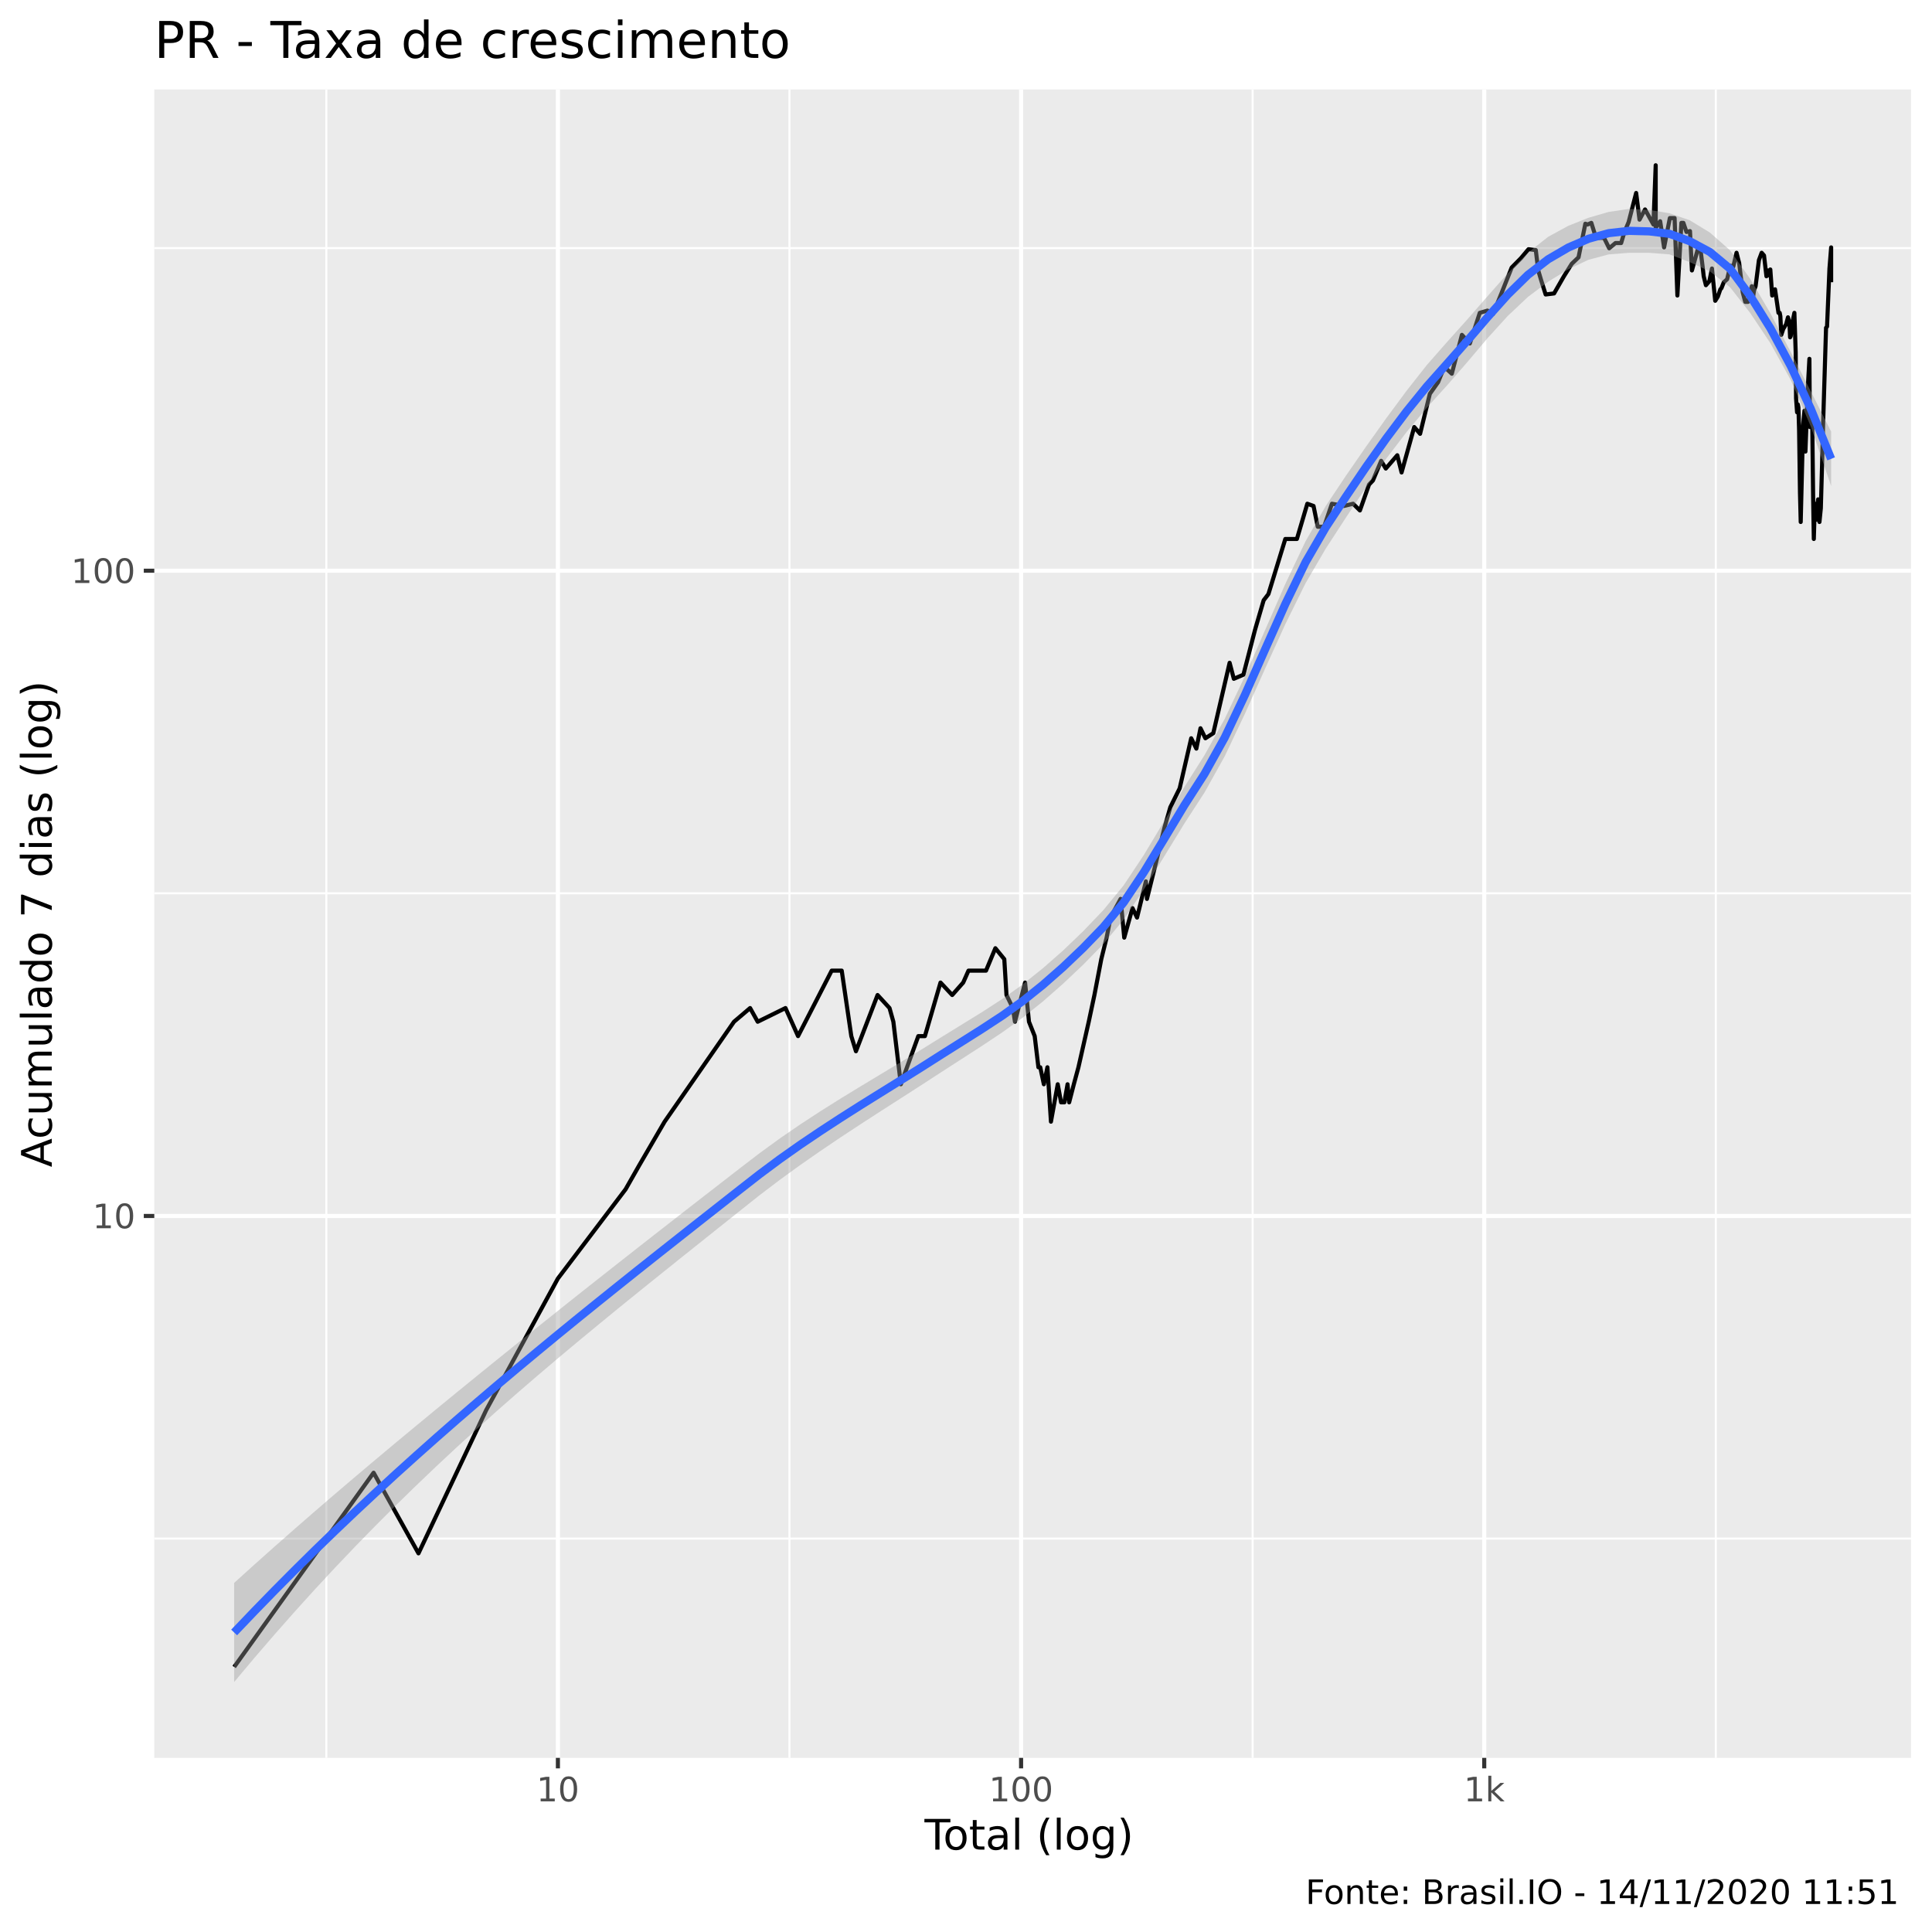
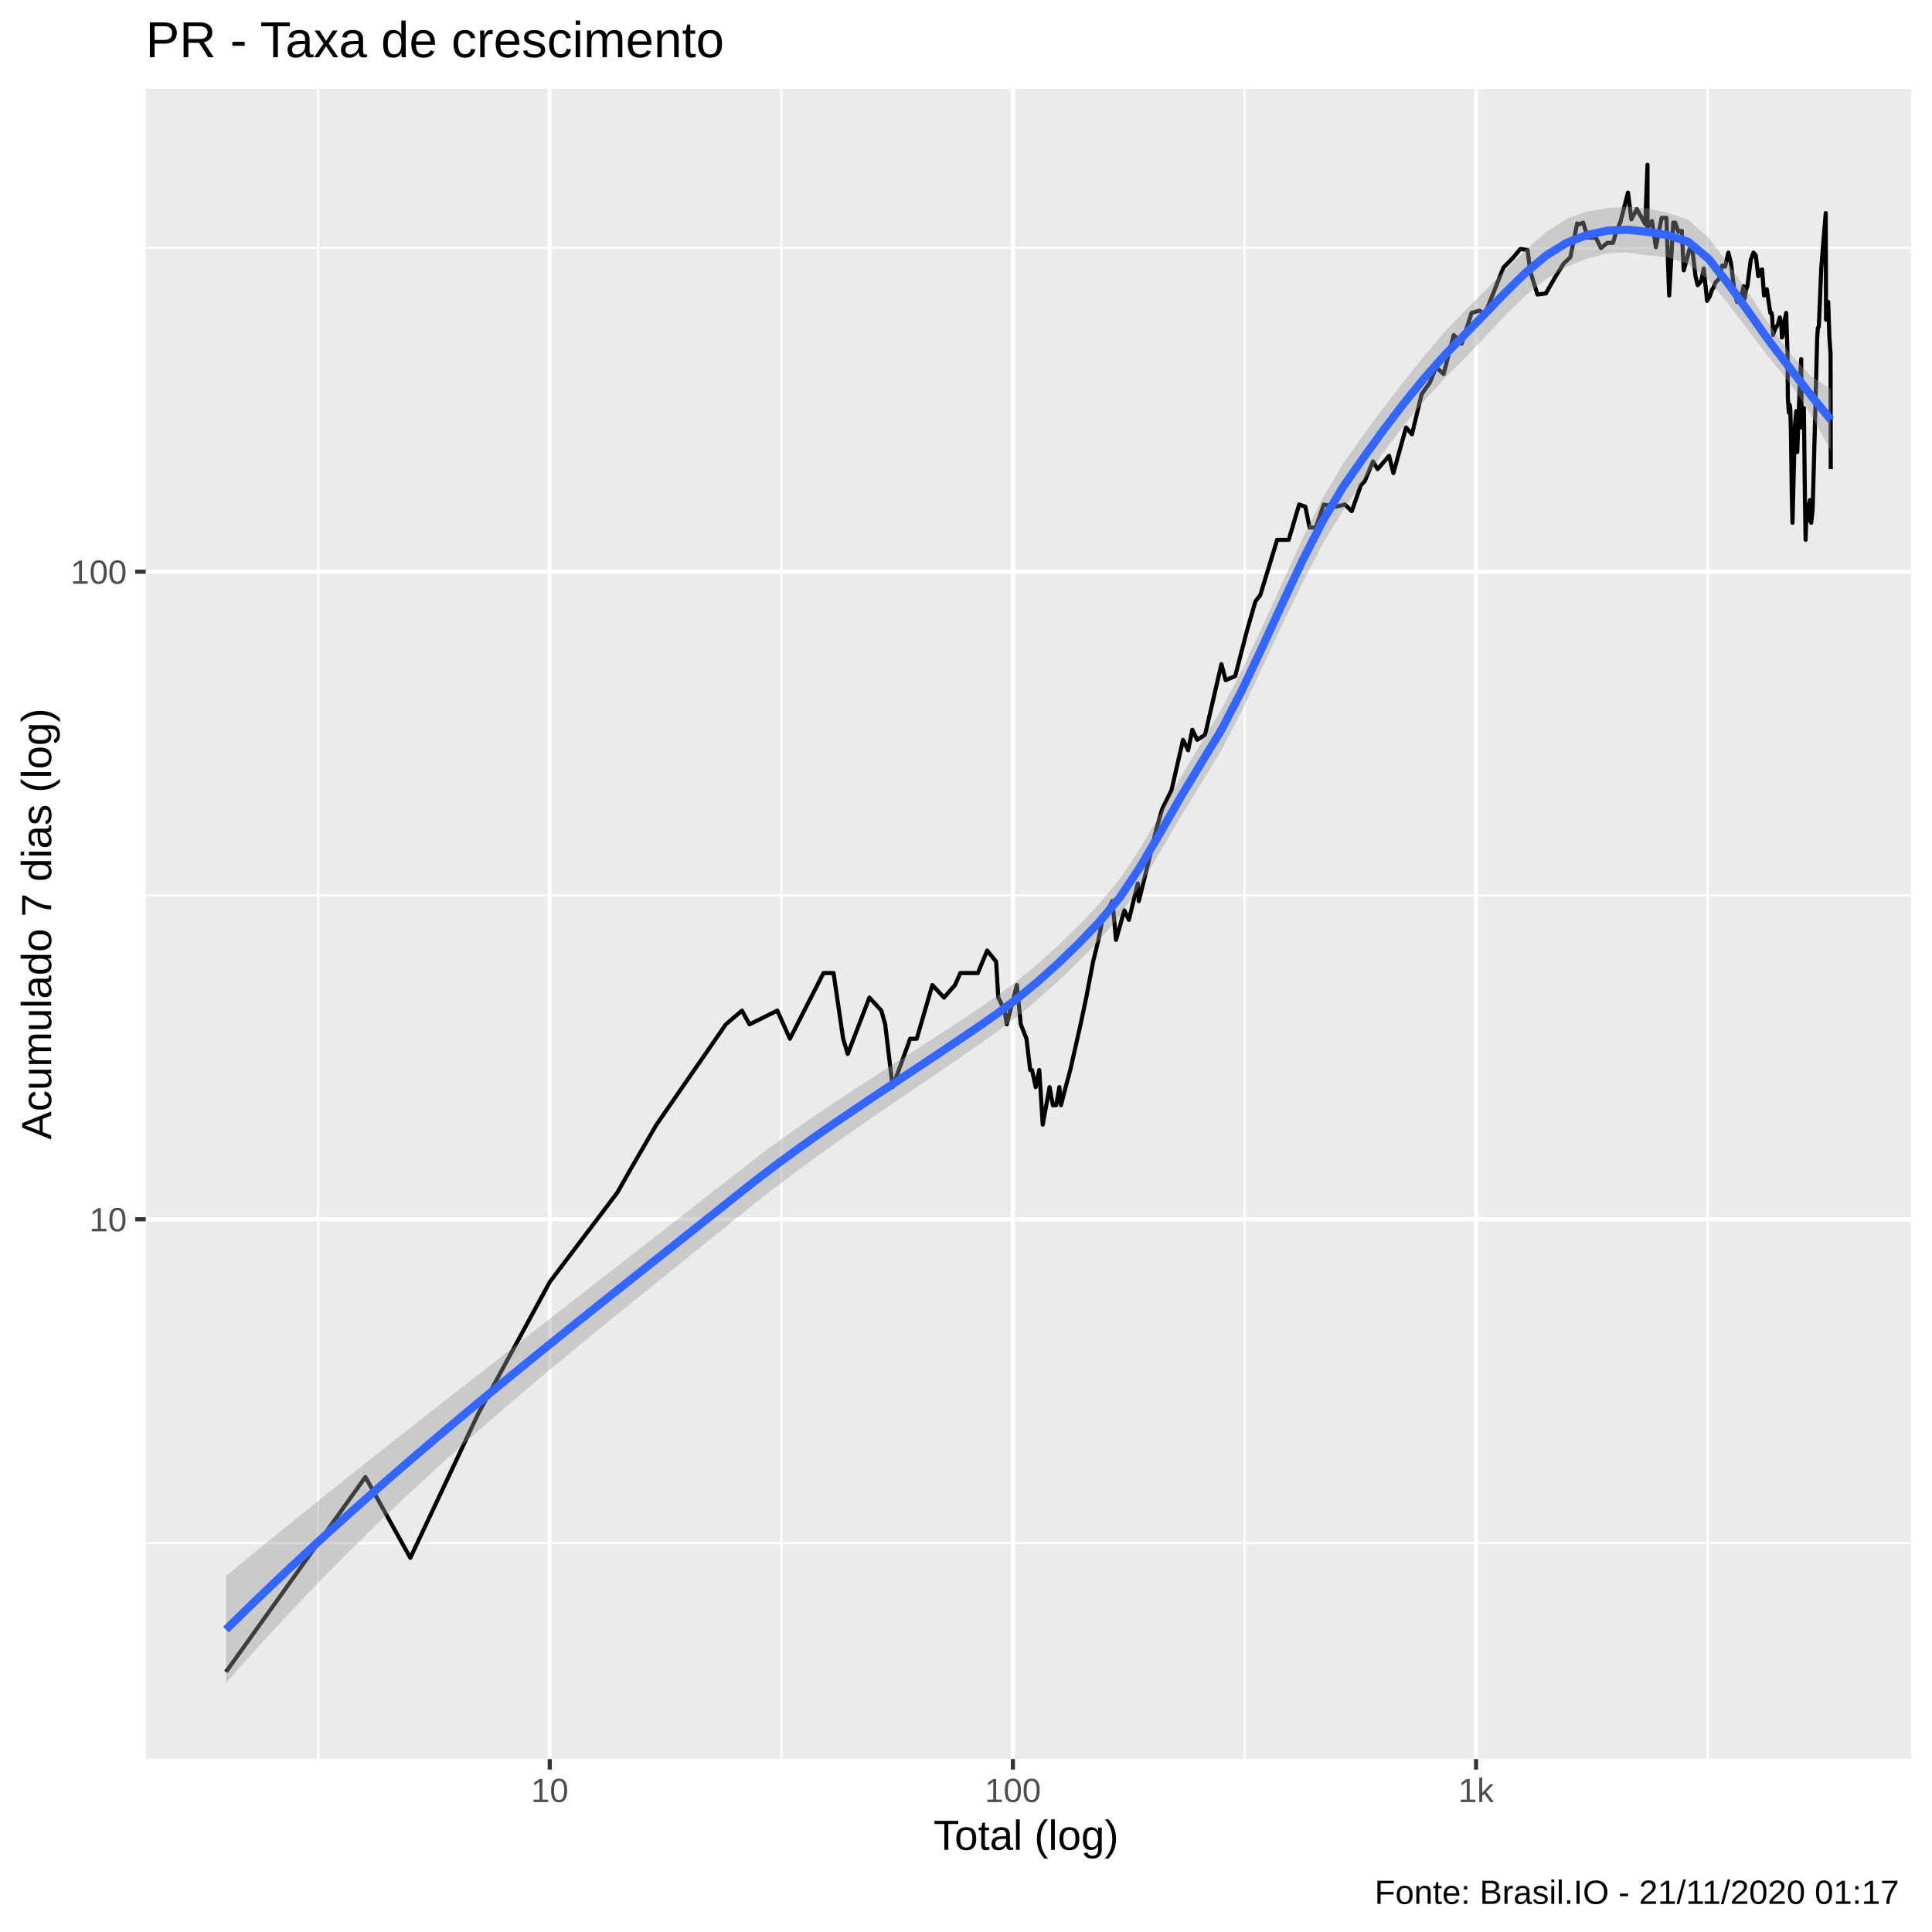
<svg xmlns="http://www.w3.org/2000/svg" viewBox="0 0 504.00 504.00">
  <defs>
    <style type="text/css">
    line, polyline, polygon, path, rect, circle {
      fill: none;
      stroke: #000000;
      stroke-linecap: round;
      stroke-linejoin: round;
      stroke-miterlimit: 10.00;
    }
  </style>
  </defs>
  <rect width="100%" height="100%" style="stroke: none; fill: #FFFFFF;" />
-   <rect x="0" y="0.00" width="504.00" height="504.00" style="stroke-width: 1.07; stroke: #FFFFFF; fill: #FFFFFF;" />
+   <rect x="-0" y="0.00" width="504.00" height="504.00" style="stroke-width: 1.07; stroke: #FFFFFF; fill: #FFFFFF;" />
  <defs>
-     <clipPath id="cpNDAuMjV8NDk4LjUyfDQ1OC41N3wyMy4zMw==">
-       <rect x="40.25" y="23.33" width="458.27" height="435.24" />
+     <clipPath id="cpMzguMDJ8NDk4LjUyfDQ1OC44OHwyMy4xOQ==">
+       <rect x="38.02" y="23.19" width="460.50" height="435.69" />
    </clipPath>
  </defs>
-   <rect x="40.25" y="23.33" width="458.27" height="435.24" style="stroke-width: 1.07; stroke: none; fill: #EBEBEB;" clip-path="url(#cpNDAuMjV8NDk4LjUyfDQ1OC41N3wyMy4zMw==)" />
-   <polyline points="40.25,401.37 498.52,401.37 " style="stroke-width: 0.53; stroke: #FFFFFF; stroke-linecap: butt;" clip-path="url(#cpNDAuMjV8NDk4LjUyfDQ1OC41N3wyMy4zMw==)" />
-   <polyline points="40.25,233.04 498.52,233.04 " style="stroke-width: 0.53; stroke: #FFFFFF; stroke-linecap: butt;" clip-path="url(#cpNDAuMjV8NDk4LjUyfDQ1OC41N3wyMy4zMw==)" />
-   <polyline points="40.25,64.72 498.52,64.72 " style="stroke-width: 0.53; stroke: #FFFFFF; stroke-linecap: butt;" clip-path="url(#cpNDAuMjV8NDk4LjUyfDQ1OC41N3wyMy4zMw==)" />
-   <polyline points="85.13,458.57 85.13,23.33 " style="stroke-width: 0.53; stroke: #FFFFFF; stroke-linecap: butt;" clip-path="url(#cpNDAuMjV8NDk4LjUyfDQ1OC41N3wyMy4zMw==)" />
-   <polyline points="205.95,458.57 205.95,23.33 " style="stroke-width: 0.53; stroke: #FFFFFF; stroke-linecap: butt;" clip-path="url(#cpNDAuMjV8NDk4LjUyfDQ1OC41N3wyMy4zMw==)" />
-   <polyline points="326.78,458.57 326.78,23.33 " style="stroke-width: 0.53; stroke: #FFFFFF; stroke-linecap: butt;" clip-path="url(#cpNDAuMjV8NDk4LjUyfDQ1OC41N3wyMy4zMw==)" />
-   <polyline points="447.61,458.57 447.61,23.33 " style="stroke-width: 0.53; stroke: #FFFFFF; stroke-linecap: butt;" clip-path="url(#cpNDAuMjV8NDk4LjUyfDQ1OC41N3wyMy4zMw==)" />
-   <polyline points="40.25,317.21 498.52,317.21 " style="stroke-width: 1.07; stroke: #FFFFFF; stroke-linecap: butt;" clip-path="url(#cpNDAuMjV8NDk4LjUyfDQ1OC41N3wyMy4zMw==)" />
-   <polyline points="40.25,148.88 498.52,148.88 " style="stroke-width: 1.07; stroke: #FFFFFF; stroke-linecap: butt;" clip-path="url(#cpNDAuMjV8NDk4LjUyfDQ1OC41N3wyMy4zMw==)" />
-   <polyline points="145.54,458.57 145.54,23.33 " style="stroke-width: 1.07; stroke: #FFFFFF; stroke-linecap: butt;" clip-path="url(#cpNDAuMjV8NDk4LjUyfDQ1OC41N3wyMy4zMw==)" />
-   <polyline points="266.37,458.57 266.37,23.33 " style="stroke-width: 1.07; stroke: #FFFFFF; stroke-linecap: butt;" clip-path="url(#cpNDAuMjV8NDk4LjUyfDQ1OC41N3wyMy4zMw==)" />
-   <polyline points="387.19,458.57 387.19,23.33 " style="stroke-width: 1.07; stroke: #FFFFFF; stroke-linecap: butt;" clip-path="url(#cpNDAuMjV8NDk4LjUyfDQ1OC41N3wyMy4zMw==)" />
-   <polyline points="61.08,434.86 61.08,434.86 61.08,434.86 82.36,405.22 82.36,405.22 82.36,405.22 97.46,384.19 109.17,405.22 126.82,367.88 145.54,333.52 163.20,310.24 166.82,303.88 173.38,292.61 191.48,266.54 195.68,262.97 197.66,266.54 204.91,262.97 208.19,270.29 216.96,253.21 219.58,253.21 222.08,270.29 223.29,274.24 228.93,259.57 232.05,262.97 233.05,266.54 235.00,282.85 239.56,270.29 241.28,270.29 245.35,256.32 248.40,259.57 251.27,256.32 252.65,253.21 254.00,253.21 257.22,253.21 259.66,247.36 261.99,250.22 262.56,259.57 264.23,262.97 264.77,266.54 267.41,256.32 268.43,266.54 269.92,270.29 270.89,278.42 271.37,278.42 272.31,282.85 273.24,278.42 274.16,292.61 275.93,282.85 276.80,287.57 277.66,287.57 278.49,282.85 278.91,287.57 280.13,282.85 281.33,278.42 284.02,266.54 285.50,259.57 287.29,250.22 288.68,244.60 289.70,239.37 291.03,236.90 292.33,234.50 293.28,244.60 295.43,236.90 296.62,239.37 298.93,229.93 299.21,234.50 301.41,225.63 303.78,215.87 305.30,210.58 307.74,205.65 310.75,192.59 312.09,195.29 313.17,189.98 314.45,192.59 316.51,191.27 320.77,172.90 321.87,177.08 324.37,176.01 327.40,164.29 329.65,156.59 330.89,154.98 335.30,140.60 338.32,140.60 341.04,131.41 342.66,131.99 343.76,137.41 345.41,137.41 347.46,131.41 350.61,131.99 352.98,131.41 354.76,133.16 357.14,126.41 358.16,125.34 360.30,120.22 361.51,122.23 364.51,118.76 365.63,123.25 368.93,111.40 370.46,113.17 373.00,102.74 375.16,99.69 376.78,95.70 378.73,97.49 381.37,87.36 383.44,89.60 386.03,81.61 388.03,81.03 389.50,81.90 391.67,76.55 394.35,69.80 396.76,67.36 398.74,65.01 400.64,65.24 401.28,70.55 402.04,73.10 403.21,76.82 405.41,76.55 407.98,72.07 410.02,68.82 411.79,67.13 413.57,58.36 414.14,58.57 415.13,58.14 416.35,62.05 418.45,62.05 419.79,64.77 421.43,63.40 422.91,63.40 423.70,60.72 424.86,57.93 426.82,50.34 427.70,57.30 429.14,54.64 431.33,58.57 431.92,43.11 431.92,59.42 433.09,57.72 434.11,64.54 435.61,56.89 436.85,56.89 437.58,77.09 438.63,58.14 439.14,58.14 439.95,60.51 440.87,60.29 441.37,70.55 442.90,65.01 443.57,64.77 444.16,69.55 444.44,72.07 445.02,74.40 445.92,73.36 446.60,70.05 447.45,78.47 448.13,77.37 448.79,75.47 449.06,75.20 449.69,73.62 450.56,72.84 451.40,69.31 452.16,69.55 453.01,65.94 453.49,67.85 453.69,68.57 454.08,71.81 454.63,76.28 455.28,78.75 455.99,78.75 456.99,74.67 457.26,77.92 457.57,75.74 457.98,74.67 458.85,67.85 459.56,65.94 460.18,66.65 460.81,72.07 461.15,70.55 461.36,71.81 461.82,70.30 462.31,77.09 463.05,75.47 463.49,78.47 463.95,81.61 464.27,81.61 464.44,82.49 464.68,87.36 465.20,85.80 465.95,84.58 466.43,82.78 466.82,84.28 466.98,88.00 467.15,87.68 467.49,84.58 468.10,81.61 468.44,91.91 468.54,103.91 468.80,107.56 469.01,105.51 469.16,106.32 469.33,112.28 469.56,128.59 469.75,136.17 470.37,110.96 470.73,107.14 470.81,111.83 470.84,116.85 470.98,117.80 471.64,100.44 472.02,93.61 472.14,111.40 472.52,109.66 472.61,109.66 472.71,106.32 472.76,110.09 472.99,129.70 473.17,140.60 473.44,131.41 473.76,134.95 473.87,133.16 473.93,135.56 474.03,132.57 474.29,130.27 474.40,134.35 474.64,136.17 475.00,132.57 475.32,121.22 475.61,110.09 476.36,85.50 476.62,85.19 477.25,70.05 477.69,64.54 477.69,73.62 " style="stroke-width: 1.07; stroke-linecap: butt;" clip-path="url(#cpNDAuMjV8NDk4LjUyfDQ1OC41N3wyMy4zMw==)" />
-   <polygon points="61.08,412.93 66.36,408.16 71.63,403.46 76.91,398.81 82.18,394.22 87.45,389.68 92.73,385.19 98.00,380.74 103.27,376.33 108.55,371.95 113.82,367.60 119.09,363.28 124.37,358.98 129.64,354.71 134.91,350.46 140.19,346.23 145.46,342.02 150.73,337.82 156.01,333.65 161.28,329.50 166.55,325.36 171.83,321.23 177.10,317.12 182.37,313.02 187.65,308.93 192.92,304.84 198.20,300.79 203.47,296.96 208.74,293.34 214.02,289.89 219.29,286.58 224.56,283.36 229.84,280.18 235.11,277.00 240.38,273.79 245.66,270.51 250.93,267.26 256.20,264.01 261.48,260.59 266.75,256.84 272.02,252.62 277.30,247.98 282.57,242.92 287.84,237.41 293.12,230.97 298.39,223.05 303.67,214.26 308.94,205.34 314.21,197.02 319.49,187.53 324.76,176.38 330.03,164.35 335.31,152.31 340.58,141.20 345.85,132.00 351.13,124.08 356.40,116.45 361.67,109.05 366.95,101.92 372.22,95.22 377.49,89.22 382.77,83.34 388.04,77.29 393.31,71.33 398.59,65.94 403.86,61.78 409.13,58.90 414.41,56.80 419.68,55.28 424.96,54.50 430.23,54.76 435.50,55.63 440.78,57.45 446.05,60.66 451.32,65.30 456.60,72.79 461.87,81.77 467.14,91.81 472.42,102.16 477.69,112.60 477.69,126.80 472.42,111.35 467.14,99.10 461.87,89.57 456.60,81.68 451.32,74.93 446.05,70.79 440.78,68.37 435.50,66.36 430.23,65.95 424.96,65.95 419.68,66.36 414.41,67.76 409.13,70.24 403.86,73.49 398.59,77.46 393.31,82.44 388.04,88.24 382.77,94.47 377.49,100.54 372.22,106.37 366.95,112.69 361.67,119.59 356.40,127.07 351.13,135.00 345.85,143.12 340.58,152.14 335.31,162.81 330.03,174.42 324.76,186.20 319.49,197.29 314.21,206.76 308.94,214.88 303.67,223.48 298.39,232.04 293.12,239.89 287.84,246.27 282.57,251.66 277.30,256.64 272.02,261.29 266.75,265.51 261.48,269.30 256.20,272.82 250.93,276.22 245.66,279.62 240.38,283.05 235.11,286.44 229.84,289.82 224.56,293.23 219.29,296.70 214.02,300.26 208.74,303.93 203.47,307.76 198.20,311.76 192.92,315.95 187.65,320.15 182.37,324.36 177.10,328.57 171.83,332.80 166.55,337.05 161.28,341.32 156.01,345.64 150.73,350.00 145.46,354.41 140.19,358.89 134.91,363.44 129.64,368.07 124.37,372.79 119.09,377.60 113.82,382.52 108.55,387.55 103.27,392.70 98.00,397.97 92.73,403.37 87.45,408.91 82.18,414.58 76.91,420.41 71.63,426.38 66.36,432.50 61.08,438.79 " style="stroke-width: 0.00; stroke: none; fill: #999999; fill-opacity: 0.40;" clip-path="url(#cpNDAuMjV8NDk4LjUyfDQ1OC41N3wyMy4zMw==)" />
-   <polyline points="61.08,412.93 66.36,408.16 71.63,403.46 76.91,398.81 82.18,394.22 87.45,389.68 92.73,385.19 98.00,380.74 103.27,376.33 108.55,371.95 113.82,367.60 119.09,363.28 124.37,358.98 129.64,354.71 134.91,350.46 140.19,346.23 145.46,342.02 150.73,337.82 156.01,333.65 161.28,329.50 166.55,325.36 171.83,321.23 177.10,317.12 182.37,313.02 187.65,308.93 192.92,304.84 198.20,300.79 203.47,296.96 208.74,293.34 214.02,289.89 219.29,286.58 224.56,283.36 229.84,280.18 235.11,277.00 240.38,273.79 245.66,270.51 250.93,267.26 256.20,264.01 261.48,260.59 266.75,256.84 272.02,252.62 277.30,247.98 282.57,242.92 287.84,237.41 293.12,230.97 298.39,223.05 303.67,214.26 308.94,205.34 314.21,197.02 319.49,187.53 324.76,176.38 330.03,164.35 335.31,152.31 340.58,141.20 345.85,132.00 351.13,124.08 356.40,116.45 361.67,109.05 366.95,101.92 372.22,95.22 377.49,89.22 382.77,83.34 388.04,77.29 393.31,71.33 398.59,65.94 403.86,61.78 409.13,58.90 414.41,56.80 419.68,55.28 424.96,54.50 430.23,54.76 435.50,55.63 440.78,57.45 446.05,60.66 451.32,65.30 456.60,72.79 461.87,81.77 467.14,91.81 472.42,102.16 477.69,112.60 " style="stroke-width: 2.13; stroke: none;" clip-path="url(#cpNDAuMjV8NDk4LjUyfDQ1OC41N3wyMy4zMw==)" />
-   <polyline points="477.69,126.80 472.42,111.35 467.14,99.10 461.87,89.57 456.60,81.68 451.32,74.93 446.05,70.79 440.78,68.37 435.50,66.36 430.23,65.95 424.96,65.95 419.68,66.36 414.41,67.76 409.13,70.24 403.86,73.49 398.59,77.46 393.31,82.44 388.04,88.24 382.77,94.47 377.49,100.54 372.22,106.37 366.95,112.69 361.67,119.59 356.40,127.07 351.13,135.00 345.85,143.12 340.58,152.14 335.31,162.81 330.03,174.42 324.76,186.20 319.49,197.29 314.21,206.76 308.94,214.88 303.67,223.48 298.39,232.04 293.12,239.89 287.84,246.27 282.57,251.66 277.30,256.64 272.02,261.29 266.75,265.51 261.48,269.30 256.20,272.82 250.93,276.22 245.66,279.62 240.38,283.05 235.11,286.44 229.84,289.82 224.56,293.23 219.29,296.70 214.02,300.26 208.74,303.93 203.47,307.76 198.20,311.76 192.92,315.95 187.65,320.15 182.37,324.36 177.10,328.57 171.83,332.80 166.55,337.05 161.28,341.32 156.01,345.64 150.73,350.00 145.46,354.41 140.19,358.89 134.91,363.44 129.64,368.07 124.37,372.79 119.09,377.60 113.82,382.52 108.55,387.55 103.27,392.70 98.00,397.97 92.73,403.37 87.45,408.91 82.18,414.58 76.91,420.41 71.63,426.38 66.36,432.50 61.08,438.79 " style="stroke-width: 2.13; stroke: none;" clip-path="url(#cpNDAuMjV8NDk4LjUyfDQ1OC41N3wyMy4zMw==)" />
-   <polyline points="61.08,425.86 66.36,420.33 71.63,414.92 76.91,409.61 82.18,404.40 87.45,399.30 92.73,394.28 98.00,389.36 103.27,384.51 108.55,379.75 113.82,375.06 119.09,370.44 124.37,365.88 129.64,361.39 134.91,356.95 140.19,352.56 145.46,348.21 150.73,343.91 156.01,339.64 161.28,335.41 166.55,331.20 171.83,327.01 177.10,322.85 182.37,318.69 187.65,314.54 192.92,310.40 198.20,306.28 203.47,302.36 208.74,298.64 214.02,295.08 219.29,291.64 224.56,288.29 229.84,285.00 235.11,281.72 240.38,278.42 245.66,275.06 250.93,271.74 256.20,268.41 261.48,264.95 266.75,261.18 272.02,256.95 277.30,252.31 282.57,247.29 287.84,241.84 293.12,235.43 298.39,227.55 303.67,218.87 308.94,210.11 314.21,201.89 319.49,192.41 324.76,181.29 330.03,169.39 335.31,157.56 340.58,146.67 345.85,137.56 351.13,129.54 356.40,121.76 361.67,114.32 366.95,107.30 372.22,100.80 377.49,94.88 382.77,88.90 388.04,82.76 393.31,76.88 398.59,71.70 403.86,67.64 409.13,64.57 414.41,62.28 419.68,60.82 424.96,60.22 430.23,60.36 435.50,60.99 440.78,62.91 446.05,65.73 451.32,70.11 456.60,77.23 461.87,85.67 467.14,95.45 472.42,106.75 477.69,119.70 " style="stroke-width: 2.13; stroke: #3366FF; stroke-linecap: butt;" clip-path="url(#cpNDAuMjV8NDk4LjUyfDQ1OC41N3wyMy4zMw==)" />
+   <rect x="38.02" y="23.19" width="460.50" height="435.69" style="stroke-width: 1.07; stroke: none; fill: #EBEBEB;" clip-path="url(#cpMzguMDJ8NDk4LjUyfDQ1OC44OHwyMy4xOQ==)" />
+   <polyline points="38.02,402.54 498.52,402.54 " style="stroke-width: 0.53; stroke: #FFFFFF; stroke-linecap: butt;" clip-path="url(#cpMzguMDJ8NDk4LjUyfDQ1OC44OHwyMy4xOQ==)" />
+   <polyline points="38.02,233.61 498.52,233.61 " style="stroke-width: 0.53; stroke: #FFFFFF; stroke-linecap: butt;" clip-path="url(#cpMzguMDJ8NDk4LjUyfDQ1OC44OHwyMy4xOQ==)" />
+   <polyline points="38.02,64.68 498.52,64.68 " style="stroke-width: 0.53; stroke: #FFFFFF; stroke-linecap: butt;" clip-path="url(#cpMzguMDJ8NDk4LjUyfDQ1OC44OHwyMy4xOQ==)" />
+   <polyline points="82.99,458.88 82.99,23.19 " style="stroke-width: 0.53; stroke: #FFFFFF; stroke-linecap: butt;" clip-path="url(#cpMzguMDJ8NDk4LjUyfDQ1OC44OHwyMy4xOQ==)" />
+   <polyline points="203.82,458.88 203.82,23.19 " style="stroke-width: 0.53; stroke: #FFFFFF; stroke-linecap: butt;" clip-path="url(#cpMzguMDJ8NDk4LjUyfDQ1OC44OHwyMy4xOQ==)" />
+   <polyline points="324.65,458.88 324.65,23.19 " style="stroke-width: 0.53; stroke: #FFFFFF; stroke-linecap: butt;" clip-path="url(#cpMzguMDJ8NDk4LjUyfDQ1OC44OHwyMy4xOQ==)" />
+   <polyline points="445.47,458.88 445.47,23.19 " style="stroke-width: 0.53; stroke: #FFFFFF; stroke-linecap: butt;" clip-path="url(#cpMzguMDJ8NDk4LjUyfDQ1OC44OHwyMy4xOQ==)" />
+   <polyline points="38.02,318.07 498.52,318.07 " style="stroke-width: 1.07; stroke: #FFFFFF; stroke-linecap: butt;" clip-path="url(#cpMzguMDJ8NDk4LjUyfDQ1OC44OHwyMy4xOQ==)" />
+   <polyline points="38.02,149.14 498.52,149.14 " style="stroke-width: 1.07; stroke: #FFFFFF; stroke-linecap: butt;" clip-path="url(#cpMzguMDJ8NDk4LjUyfDQ1OC44OHwyMy4xOQ==)" />
+   <polyline points="143.41,458.88 143.41,23.19 " style="stroke-width: 1.07; stroke: #FFFFFF; stroke-linecap: butt;" clip-path="url(#cpMzguMDJ8NDk4LjUyfDQ1OC44OHwyMy4xOQ==)" />
+   <polyline points="264.23,458.88 264.23,23.19 " style="stroke-width: 1.07; stroke: #FFFFFF; stroke-linecap: butt;" clip-path="url(#cpMzguMDJ8NDk4LjUyfDQ1OC44OHwyMy4xOQ==)" />
+   <polyline points="385.06,458.88 385.06,23.19 " style="stroke-width: 1.07; stroke: #FFFFFF; stroke-linecap: butt;" clip-path="url(#cpMzguMDJ8NDk4LjUyfDQ1OC44OHwyMy4xOQ==)" />
+   <polyline points="58.95,436.15 58.95,436.15 58.95,436.15 80.23,406.40 80.23,406.40 80.23,406.40 95.33,385.30 107.04,406.40 124.69,368.92 143.41,334.44 161.06,311.08 164.68,304.70 171.25,293.39 189.35,267.22 193.55,263.64 195.53,267.22 202.78,263.64 206.06,270.98 214.82,253.84 217.45,253.84 219.95,270.98 221.15,274.95 226.80,260.23 229.92,263.64 230.92,267.22 232.86,283.59 237.43,270.98 239.15,270.98 243.22,256.97 246.26,260.23 249.14,256.97 250.52,253.84 251.86,253.84 255.08,253.84 257.52,247.97 259.86,250.85 260.42,260.23 262.09,263.64 262.63,267.22 265.27,256.97 266.29,267.22 267.78,270.98 268.75,279.14 269.23,279.14 270.18,283.59 271.11,279.14 272.02,293.39 273.80,283.59 274.67,288.32 275.52,288.32 276.36,283.59 276.78,288.32 278.00,283.59 279.20,279.14 281.89,267.22 283.37,260.23 285.16,250.85 286.55,245.20 287.57,239.96 288.90,237.47 290.19,235.07 291.14,245.20 293.30,237.47 294.49,239.96 296.80,230.48 297.08,235.07 299.28,226.16 301.64,216.37 303.17,211.06 305.61,206.11 308.62,193.00 309.95,195.72 311.04,190.38 312.31,193.00 314.37,191.68 318.63,173.24 319.74,177.44 322.23,176.37 325.27,164.60 327.51,156.87 328.76,155.26 333.17,140.83 336.18,140.83 338.91,131.61 340.53,132.19 341.62,137.62 343.27,137.62 345.33,131.61 348.48,132.19 350.85,131.61 352.63,133.36 355.01,126.58 356.02,125.51 358.17,120.38 359.38,122.39 362.37,118.91 363.49,123.42 366.79,111.52 368.33,113.30 370.86,102.83 373.02,99.77 374.64,95.77 376.59,97.56 379.24,87.40 381.31,89.65 383.89,81.63 385.89,81.04 387.37,81.92 389.53,76.55 392.21,69.78 394.63,67.33 396.60,64.96 398.50,65.20 399.15,70.53 399.90,73.08 401.08,76.82 403.27,76.55 405.84,72.05 407.89,68.79 409.66,67.09 411.43,58.29 412.00,58.50 413.00,58.08 414.21,62.00 416.31,62.00 417.65,64.73 419.29,63.35 420.77,63.35 421.56,60.67 422.73,57.87 424.69,50.24 425.57,57.23 427.00,54.56 429.20,58.50 429.78,42.99 429.78,59.36 430.95,57.65 431.97,64.50 433.47,56.82 434.71,56.82 435.44,77.09 436.49,58.08 437.00,58.08 437.82,60.45 438.73,60.23 439.24,70.53 440.76,64.96 441.43,64.73 442.02,69.53 442.30,72.05 442.88,74.40 443.78,73.34 444.46,70.03 445.32,78.48 446.00,77.37 446.65,75.46 446.92,75.19 447.55,73.61 448.42,72.82 449.26,69.28 450.03,69.53 450.87,65.90 451.35,67.81 451.55,68.54 451.94,71.79 452.49,76.27 453.14,78.76 453.85,78.76 454.85,74.66 455.12,77.92 455.43,75.73 455.84,74.66 456.72,67.81 457.42,65.90 458.04,66.61 458.67,72.05 459.01,70.53 459.23,71.79 459.68,70.28 460.18,77.09 460.91,75.46 461.35,78.48 461.82,81.63 462.13,81.63 462.30,82.51 462.54,87.40 463.07,85.84 463.81,84.61 464.30,82.81 464.68,84.31 464.84,88.04 465.01,87.72 465.35,84.61 465.96,81.63 466.30,91.97 466.40,104.01 466.67,107.67 466.88,105.61 467.02,106.43 467.19,112.40 467.42,128.77 467.61,136.38 468.24,111.08 468.59,107.25 468.68,111.96 468.70,116.99 468.85,117.94 469.50,100.52 469.88,93.67 470.00,111.52 470.39,109.78 470.47,109.78 470.57,106.43 470.62,110.21 470.85,129.89 471.03,140.83 471.31,131.61 471.62,135.16 471.73,133.36 471.79,135.77 471.89,132.77 472.15,130.46 472.26,134.55 472.50,136.38 472.87,132.77 473.18,121.38 474.05,88.04 474.23,85.53 474.48,85.22 475.11,70.03 475.55,64.50 476.28,55.58 476.30,61.77 476.36,83.40 476.64,79.61 476.92,78.76 477.24,88.04 477.54,92.31 477.59,122.39 " style="stroke-width: 1.07; stroke-linecap: butt;" clip-path="url(#cpMzguMDJ8NDk4LjUyfDQ1OC44OHwyMy4xOQ==)" />
+   <polygon points="58.95,411.16 64.25,406.76 69.55,402.41 74.85,398.09 80.15,393.81 85.45,389.56 90.75,385.34 96.05,381.13 101.35,376.95 106.65,372.78 111.95,368.62 117.24,364.47 122.54,360.33 127.84,356.19 133.14,352.06 138.44,347.92 143.74,343.79 149.04,339.66 154.34,335.53 159.64,331.41 164.94,327.28 170.24,323.14 175.54,319.01 180.83,314.87 186.13,310.73 191.43,306.57 196.73,302.45 202.03,298.49 207.33,294.69 212.63,291.02 217.93,287.46 223.23,283.97 228.53,280.54 233.83,277.12 239.13,273.70 244.43,270.25 249.72,266.77 255.02,263.27 260.32,259.62 265.62,255.65 270.92,251.26 276.22,246.49 281.52,241.31 286.82,235.68 292.12,229.32 297.42,221.32 302.72,212.22 308.02,202.78 313.31,193.84 318.61,185.12 323.91,174.92 329.21,163.68 334.51,151.98 339.81,140.46 345.11,129.84 350.41,120.88 355.71,113.37 361.01,106.24 366.31,99.37 371.61,92.75 376.90,86.54 382.20,81.02 387.50,75.68 392.80,70.29 398.10,65.09 403.40,60.48 408.70,57.05 414.00,55.18 419.30,54.27 424.60,53.92 429.90,54.38 435.20,55.57 440.49,57.34 445.79,62.06 451.09,69.10 456.39,76.80 461.69,84.86 466.99,92.19 472.29,97.99 477.59,101.49 477.59,117.50 472.29,107.94 466.99,100.07 461.69,93.50 456.39,86.61 451.09,79.58 445.79,73.13 440.49,68.91 435.20,67.17 429.90,66.61 424.60,65.89 419.30,66.10 414.00,67.47 408.70,69.63 403.40,72.76 398.10,77.00 392.80,82.15 387.50,87.79 382.20,93.35 376.90,98.67 371.61,104.45 366.31,110.85 361.01,117.86 355.71,125.35 350.41,133.05 345.11,141.78 339.81,151.93 334.51,162.97 329.21,174.37 323.91,185.53 318.61,195.76 313.31,204.40 308.02,213.03 302.72,222.13 297.42,231.03 292.12,238.96 286.82,245.24 281.52,250.71 276.22,255.80 270.92,260.57 265.62,264.95 260.32,268.97 255.02,272.74 249.72,276.39 244.43,280.01 239.13,283.62 233.83,287.23 228.53,290.85 223.23,294.52 217.93,298.24 212.63,302.04 207.33,305.93 202.03,309.93 196.73,314.06 191.43,318.33 186.13,322.61 180.83,326.88 175.54,331.15 170.24,335.42 164.94,339.70 159.64,343.99 154.34,348.31 149.04,352.67 143.74,357.06 138.44,361.51 133.14,366.02 127.84,370.59 122.54,375.23 117.24,379.96 111.95,384.78 106.65,389.69 101.35,394.70 96.05,399.82 90.75,405.05 85.45,410.40 80.15,415.88 74.85,421.47 69.55,427.20 64.25,433.07 58.95,439.07 " style="stroke-width: 0.00; stroke: none; fill: #999999; fill-opacity: 0.40;" clip-path="url(#cpMzguMDJ8NDk4LjUyfDQ1OC44OHwyMy4xOQ==)" />
+   <polyline points="58.95,411.16 64.25,406.76 69.55,402.41 74.85,398.09 80.15,393.81 85.45,389.56 90.75,385.34 96.05,381.13 101.35,376.95 106.65,372.78 111.95,368.62 117.24,364.47 122.54,360.33 127.84,356.19 133.14,352.06 138.44,347.92 143.74,343.79 149.04,339.66 154.34,335.53 159.64,331.41 164.94,327.28 170.24,323.14 175.54,319.01 180.83,314.87 186.13,310.73 191.43,306.57 196.73,302.45 202.03,298.49 207.33,294.69 212.63,291.02 217.93,287.46 223.23,283.97 228.53,280.54 233.83,277.12 239.13,273.70 244.43,270.25 249.72,266.77 255.02,263.27 260.32,259.62 265.62,255.65 270.92,251.26 276.22,246.49 281.52,241.31 286.82,235.68 292.12,229.32 297.42,221.32 302.72,212.22 308.02,202.78 313.31,193.84 318.61,185.12 323.91,174.92 329.21,163.68 334.51,151.98 339.81,140.46 345.11,129.84 350.41,120.88 355.71,113.37 361.01,106.24 366.31,99.37 371.61,92.75 376.90,86.54 382.20,81.02 387.50,75.68 392.80,70.29 398.10,65.09 403.40,60.48 408.70,57.05 414.00,55.18 419.30,54.27 424.60,53.92 429.90,54.38 435.20,55.57 440.49,57.34 445.79,62.06 451.09,69.10 456.39,76.80 461.69,84.86 466.99,92.19 472.29,97.99 477.59,101.49 " style="stroke-width: 2.13; stroke: none;" clip-path="url(#cpMzguMDJ8NDk4LjUyfDQ1OC44OHwyMy4xOQ==)" />
+   <polyline points="477.59,117.50 472.29,107.94 466.99,100.07 461.69,93.50 456.39,86.61 451.09,79.58 445.79,73.13 440.49,68.91 435.20,67.17 429.90,66.61 424.60,65.89 419.30,66.10 414.00,67.47 408.70,69.63 403.40,72.76 398.10,77.00 392.80,82.15 387.50,87.79 382.20,93.35 376.90,98.67 371.61,104.45 366.31,110.85 361.01,117.86 355.71,125.35 350.41,133.05 345.11,141.78 339.81,151.93 334.51,162.97 329.21,174.37 323.91,185.53 318.61,195.76 313.31,204.40 308.02,213.03 302.72,222.13 297.42,231.03 292.12,238.96 286.82,245.24 281.52,250.71 276.22,255.80 270.92,260.57 265.62,264.95 260.32,268.97 255.02,272.74 249.72,276.39 244.43,280.01 239.13,283.62 233.83,287.23 228.53,290.85 223.23,294.52 217.93,298.24 212.63,302.04 207.33,305.93 202.03,309.93 196.73,314.06 191.43,318.33 186.13,322.61 180.83,326.88 175.54,331.15 170.24,335.42 164.94,339.70 159.64,343.99 154.34,348.31 149.04,352.67 143.74,357.06 138.44,361.51 133.14,366.02 127.84,370.59 122.54,375.23 117.24,379.96 111.95,384.78 106.65,389.69 101.35,394.70 96.05,399.82 90.75,405.05 85.45,410.40 80.15,415.88 74.85,421.47 69.55,427.20 64.25,433.07 58.95,439.07 " style="stroke-width: 2.13; stroke: none;" clip-path="url(#cpMzguMDJ8NDk4LjUyfDQ1OC44OHwyMy4xOQ==)" />
+   <polyline points="58.95,425.12 64.25,419.92 69.55,414.81 74.85,409.78 80.15,404.84 85.45,399.98 90.75,395.19 96.05,390.48 101.35,385.83 106.65,381.23 111.95,376.70 117.24,372.22 122.54,367.78 127.84,363.39 133.14,359.04 138.44,354.72 143.74,350.43 149.04,346.17 154.34,341.92 159.64,337.70 164.94,333.49 170.24,329.28 175.54,325.08 180.83,320.88 186.13,316.67 191.43,312.45 196.73,308.26 202.03,304.21 207.33,300.31 212.63,296.53 217.93,292.85 223.23,289.25 228.53,285.69 233.83,282.17 239.13,278.66 244.43,275.13 249.72,271.58 255.02,268.01 260.32,264.29 265.62,260.30 270.92,255.91 276.22,251.15 281.52,246.01 286.82,240.46 292.12,234.14 297.42,226.18 302.72,217.18 308.02,207.91 313.31,199.12 318.61,190.44 323.91,180.22 329.21,169.02 334.51,157.47 339.81,146.19 345.11,135.81 350.41,126.96 355.71,119.36 361.01,112.05 366.31,105.11 371.61,98.60 376.90,92.61 382.20,87.18 387.50,81.73 392.80,76.22 398.10,71.05 403.40,66.62 408.70,63.34 414.00,61.32 419.30,60.18 424.60,59.91 429.90,60.50 435.20,61.37 440.49,63.13 445.79,67.60 451.09,74.34 456.39,81.71 461.69,89.18 466.99,96.13 472.29,102.97 477.59,109.50 " style="stroke-width: 2.13; stroke: #3366FF; stroke-linecap: butt;" clip-path="url(#cpMzguMDJ8NDk4LjUyfDQ1OC44OHwyMy4xOQ==)" />
  <defs>
    <clipPath id="cpMC4wMHw1MDQuMDB8NTA0LjAwfDAuMDA=">
      <rect x="0.00" y="0.00" width="504.00" height="504.00" />
    </clipPath>
  </defs>
  <g clip-path="url(#cpMC4wMHw1MDQuMDB8NTA0LjAwfDAuMDA=)">
-     <text x="24.13" y="320.41" style="font-size: 8.80px; fill: #4D4D4D; font-family: DejaVu Sans;" textLength="11.20px" lengthAdjust="spacingAndGlyphs">10</text>
+     <text x="23.30" y="321.22" style="font-size: 8.80px; fill: #4D4D4D; font-family: Arial;" textLength="9.79px" lengthAdjust="spacingAndGlyphs">10</text>
  </g>
  <g clip-path="url(#cpMC4wMHw1MDQuMDB8NTA0LjAwfDAuMDA=)">
-     <text x="18.53" y="152.09" style="font-size: 8.80px; fill: #4D4D4D; font-family: DejaVu Sans;" textLength="16.80px" lengthAdjust="spacingAndGlyphs">100</text>
+     <text x="18.41" y="152.29" style="font-size: 8.80px; fill: #4D4D4D; font-family: Arial;" textLength="14.68px" lengthAdjust="spacingAndGlyphs">100</text>
  </g>
-   <polyline points="37.51,317.21 40.25,317.21 " style="stroke-width: 1.07; stroke: #333333; stroke-linecap: butt;" clip-path="url(#cpMC4wMHw1MDQuMDB8NTA0LjAwfDAuMDA=)" />
-   <polyline points="37.51,148.88 40.25,148.88 " style="stroke-width: 1.07; stroke: #333333; stroke-linecap: butt;" clip-path="url(#cpMC4wMHw1MDQuMDB8NTA0LjAwfDAuMDA=)" />
-   <polyline points="145.54,461.31 145.54,458.57 " style="stroke-width: 1.07; stroke: #333333; stroke-linecap: butt;" clip-path="url(#cpMC4wMHw1MDQuMDB8NTA0LjAwfDAuMDA=)" />
-   <polyline points="266.37,461.31 266.37,458.57 " style="stroke-width: 1.07; stroke: #333333; stroke-linecap: butt;" clip-path="url(#cpMC4wMHw1MDQuMDB8NTA0LjAwfDAuMDA=)" />
-   <polyline points="387.19,461.31 387.19,458.57 " style="stroke-width: 1.07; stroke: #333333; stroke-linecap: butt;" clip-path="url(#cpMC4wMHw1MDQuMDB8NTA0LjAwfDAuMDA=)" />
+   <polyline points="35.28,318.07 38.02,318.07 " style="stroke-width: 1.07; stroke: #333333; stroke-linecap: butt;" clip-path="url(#cpMC4wMHw1MDQuMDB8NTA0LjAwfDAuMDA=)" />
+   <polyline points="35.28,149.14 38.02,149.14 " style="stroke-width: 1.07; stroke: #333333; stroke-linecap: butt;" clip-path="url(#cpMC4wMHw1MDQuMDB8NTA0LjAwfDAuMDA=)" />
+   <polyline points="143.41,461.62 143.41,458.88 " style="stroke-width: 1.07; stroke: #333333; stroke-linecap: butt;" clip-path="url(#cpMC4wMHw1MDQuMDB8NTA0LjAwfDAuMDA=)" />
+   <polyline points="264.23,461.62 264.23,458.88 " style="stroke-width: 1.07; stroke: #333333; stroke-linecap: butt;" clip-path="url(#cpMC4wMHw1MDQuMDB8NTA0LjAwfDAuMDA=)" />
+   <polyline points="385.06,461.62 385.06,458.88 " style="stroke-width: 1.07; stroke: #333333; stroke-linecap: butt;" clip-path="url(#cpMC4wMHw1MDQuMDB8NTA0LjAwfDAuMDA=)" />
  <g clip-path="url(#cpMC4wMHw1MDQuMDB8NTA0LjAwfDAuMDA=)">
-     <text x="139.94" y="469.92" style="font-size: 8.80px; fill: #4D4D4D; font-family: DejaVu Sans;" textLength="11.20px" lengthAdjust="spacingAndGlyphs">10</text>
+     <text x="138.51" y="470.11" style="font-size: 8.80px; fill: #4D4D4D; font-family: Arial;" textLength="9.79px" lengthAdjust="spacingAndGlyphs">10</text>
  </g>
  <g clip-path="url(#cpMC4wMHw1MDQuMDB8NTA0LjAwfDAuMDA=)">
-     <text x="257.97" y="469.92" style="font-size: 8.80px; fill: #4D4D4D; font-family: DejaVu Sans;" textLength="16.80px" lengthAdjust="spacingAndGlyphs">100</text>
+     <text x="256.89" y="470.11" style="font-size: 8.80px; fill: #4D4D4D; font-family: Arial;" textLength="14.68px" lengthAdjust="spacingAndGlyphs">100</text>
  </g>
  <g clip-path="url(#cpMC4wMHw1MDQuMDB8NTA0LjAwfDAuMDA=)">
-     <text x="381.85" y="469.92" style="font-size: 8.80px; fill: #4D4D4D; font-family: DejaVu Sans;" textLength="10.69px" lengthAdjust="spacingAndGlyphs">1k</text>
+     <text x="380.41" y="470.11" style="font-size: 8.80px; fill: #4D4D4D; font-family: Arial;" textLength="9.29px" lengthAdjust="spacingAndGlyphs">1k</text>
  </g>
  <g clip-path="url(#cpMC4wMHw1MDQuMDB8NTA0LjAwfDAuMDA=)">
-     <text x="241.18" y="482.51" style="font-size: 11.00px; font-family: DejaVu Sans;" textLength="56.41px" lengthAdjust="spacingAndGlyphs">Total (log)</text>
+     <text x="243.51" y="482.57" style="font-size: 11.00px; font-family: Arial;" textLength="49.52px" lengthAdjust="spacingAndGlyphs">Total (log)</text>
  </g>
  <g clip-path="url(#cpMC4wMHw1MDQuMDB8NTA0LjAwfDAuMDA=)">
-     <text transform="translate(13.50,304.49) rotate(-90)" style="font-size: 11.00px; font-family: DejaVu Sans;" textLength="127.09px" lengthAdjust="spacingAndGlyphs">Acumulado 7 dias (log)</text>
+     <text transform="translate(13.35,297.28) rotate(-90)" style="font-size: 11.00px; font-family: Arial;" textLength="112.50px" lengthAdjust="spacingAndGlyphs">Acumulado 7 dias (log)</text>
  </g>
  <g clip-path="url(#cpMC4wMHw1MDQuMDB8NTA0LjAwfDAuMDA=)">
-     <text x="40.25" y="15.10" style="font-size: 13.20px; font-family: DejaVu Sans;" textLength="168.44px" lengthAdjust="spacingAndGlyphs">PR - Taxa de crescimento</text>
+     <text x="38.02" y="14.93" style="font-size: 13.20px; font-family: Arial;" textLength="152.59px" lengthAdjust="spacingAndGlyphs">PR - Taxa de crescimento</text>
  </g>
  <g clip-path="url(#cpMC4wMHw1MDQuMDB8NTA0LjAwfDAuMDA=)">
-     <text x="340.58" y="496.69" style="font-size: 8.80px; font-family: DejaVu Sans;" textLength="157.94px" lengthAdjust="spacingAndGlyphs">Fonte: Brasil.IO -  14/11/2020 11:51</text>
+     <text x="358.61" y="496.67" style="font-size: 8.80px; font-family: Arial;" textLength="139.91px" lengthAdjust="spacingAndGlyphs">Fonte: Brasil.IO -  21/11/2020 01:17</text>
  </g>
</svg>
